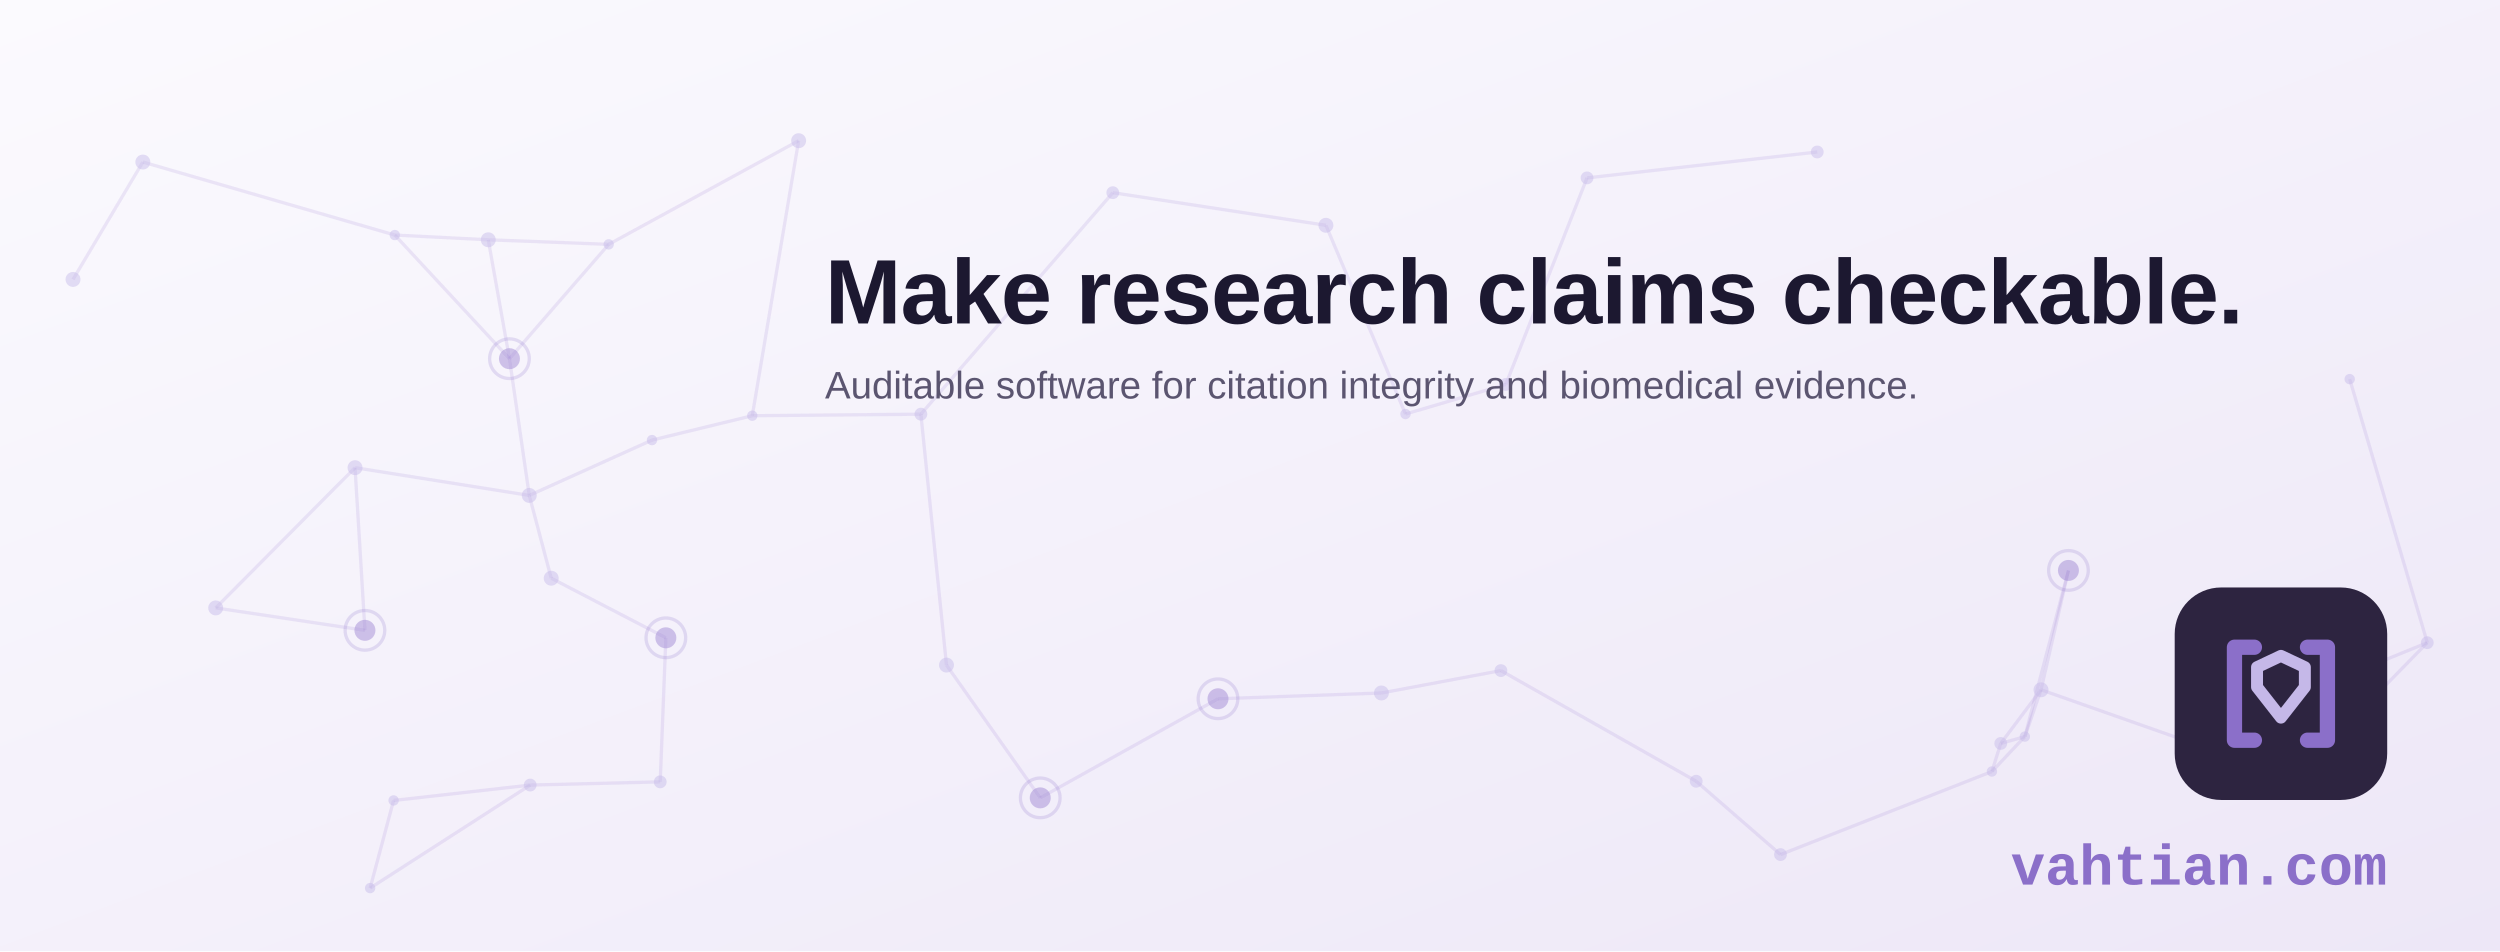
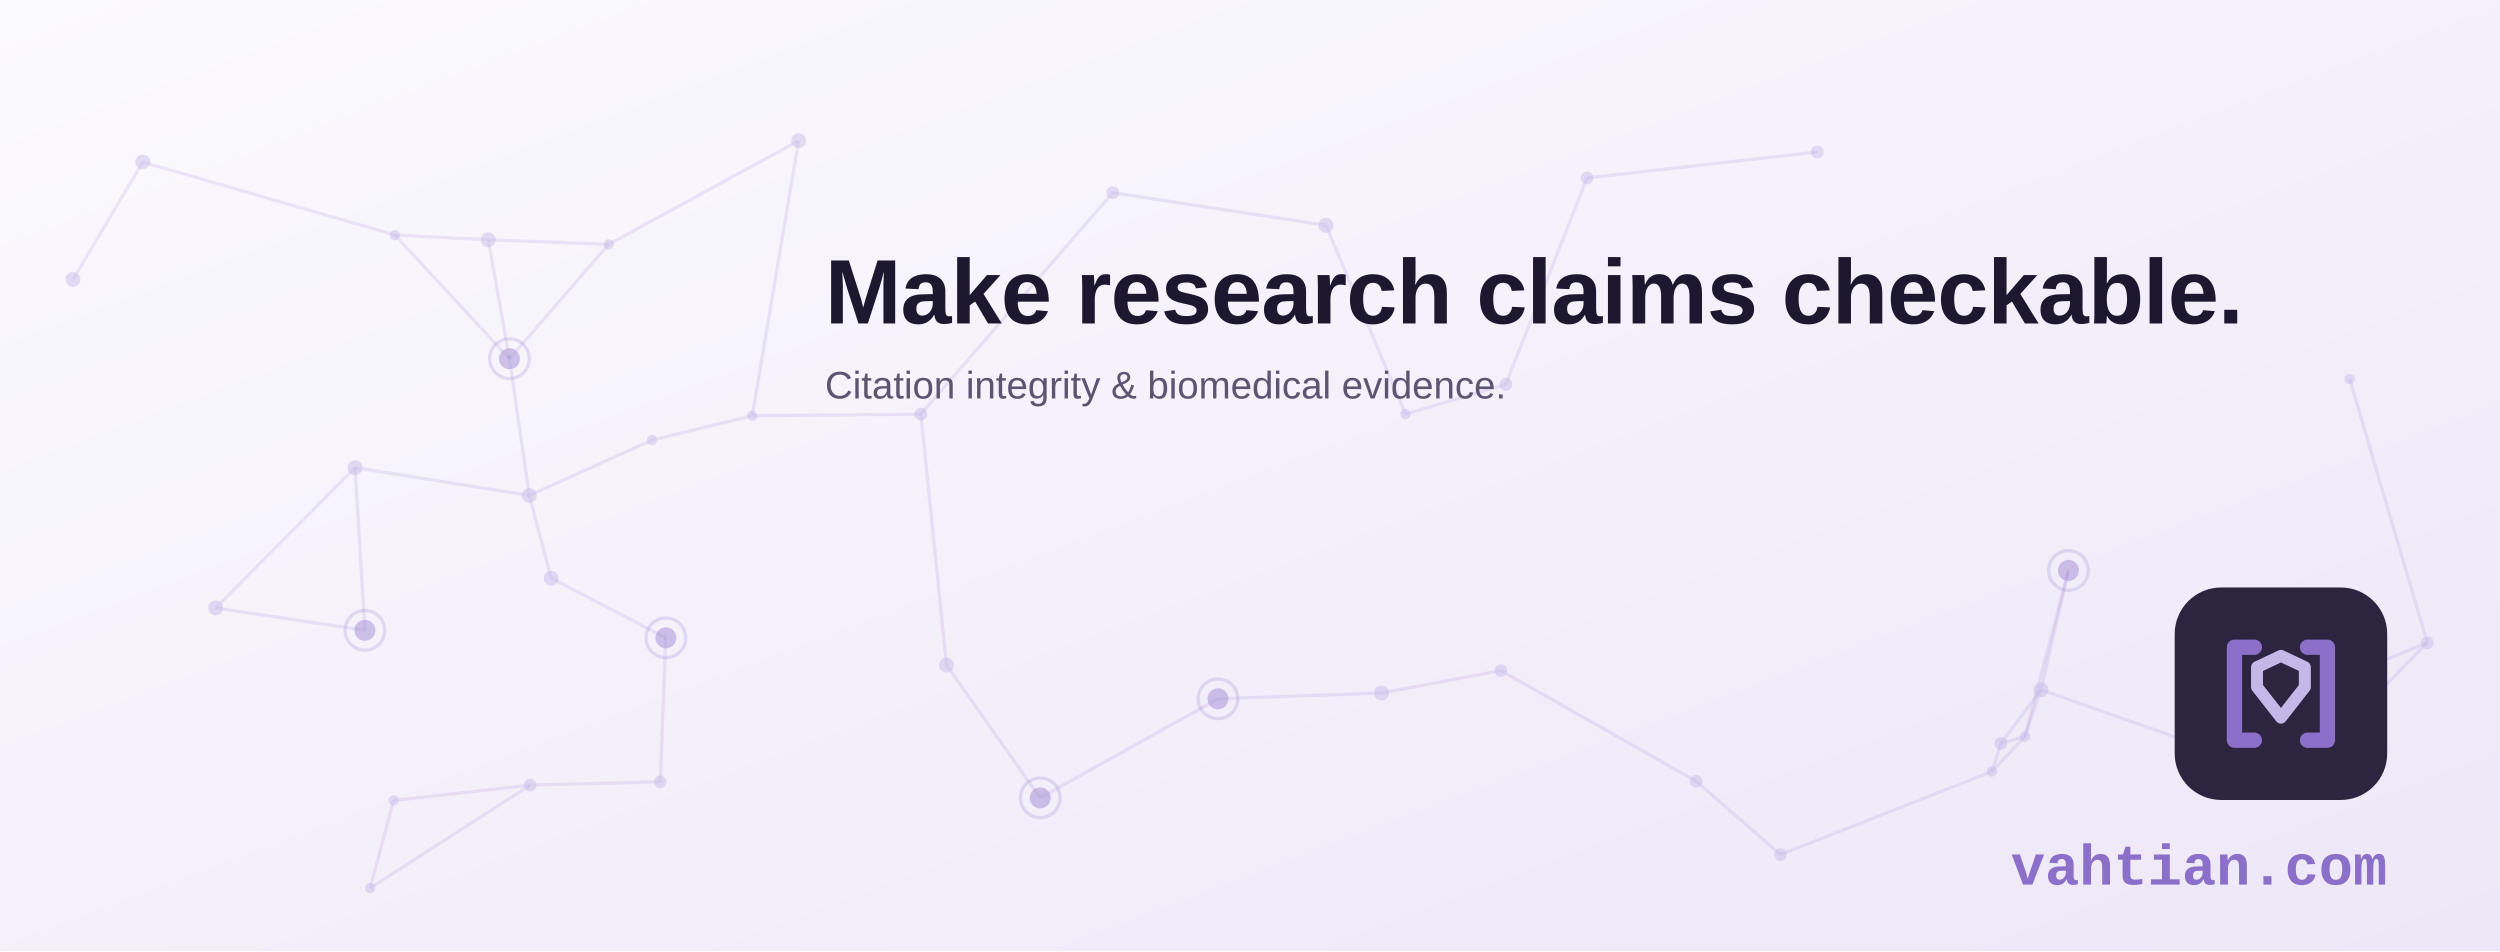
<svg xmlns="http://www.w3.org/2000/svg" width="1640" height="624" viewBox="0 0 1640 624" role="img" aria-label="Vahtian banner">
  <defs>
    <linearGradient id="bg" x1="0" y1="0" x2="1" y2="1">
      <stop offset="0" stop-color="#FBFAFE" />
      <stop offset="1" stop-color="#EDE7F7" />
    </linearGradient>
  </defs>
  <rect width="1640" height="624" fill="url(#bg)" />
  <g opacity="0.9">
    <line x1="436.8" y1="418.4" x2="361.6" y2="379.3" stroke="#8B6FC9" stroke-width="2.18" stroke-opacity="0.16" />
    <line x1="436.8" y1="418.4" x2="433.1" y2="512.9" stroke="#8B6FC9" stroke-width="2.18" stroke-opacity="0.16" />
    <line x1="1112.7" y1="512.5" x2="1168.0" y2="560.6" stroke="#8B6FC9" stroke-width="2.18" stroke-opacity="0.16" />
    <line x1="1112.7" y1="512.5" x2="984.6" y2="439.9" stroke="#8B6FC9" stroke-width="2.18" stroke-opacity="0.16" />
    <line x1="320.3" y1="157.3" x2="259.0" y2="154.2" stroke="#8B6FC9" stroke-width="2.18" stroke-opacity="0.16" />
    <line x1="320.3" y1="157.3" x2="399.3" y2="160.3" stroke="#8B6FC9" stroke-width="2.18" stroke-opacity="0.16" />
    <line x1="259.0" y1="154.2" x2="334.2" y2="235.3" stroke="#8B6FC9" stroke-width="2.18" stroke-opacity="0.16" />
    <line x1="1192.1" y1="99.7" x2="1041.1" y2="116.7" stroke="#8B6FC9" stroke-width="2.18" stroke-opacity="0.16" />
    <line x1="869.8" y1="147.8" x2="922.0" y2="271.6" stroke="#8B6FC9" stroke-width="2.18" stroke-opacity="0.16" />
    <line x1="869.8" y1="147.8" x2="730.0" y2="126.4" stroke="#8B6FC9" stroke-width="2.18" stroke-opacity="0.16" />
    <line x1="493.5" y1="272.7" x2="427.7" y2="288.7" stroke="#8B6FC9" stroke-width="2.18" stroke-opacity="0.16" />
    <line x1="493.5" y1="272.7" x2="604.1" y2="271.7" stroke="#8B6FC9" stroke-width="2.18" stroke-opacity="0.16" />
    <line x1="1356.9" y1="374.2" x2="1338.9" y2="452.5" stroke="#8B6FC9" stroke-width="2.18" stroke-opacity="0.16" />
    <line x1="1356.9" y1="374.2" x2="1328.3" y2="483.2" stroke="#8B6FC9" stroke-width="2.18" stroke-opacity="0.16" />
    <line x1="47.9" y1="183.3" x2="93.7" y2="106.3" stroke="#8B6FC9" stroke-width="2.18" stroke-opacity="0.16" />
    <line x1="258.2" y1="525.1" x2="242.8" y2="582.6" stroke="#8B6FC9" stroke-width="2.18" stroke-opacity="0.16" />
    <line x1="258.2" y1="525.1" x2="347.8" y2="515.0" stroke="#8B6FC9" stroke-width="2.18" stroke-opacity="0.16" />
    <line x1="1312.5" y1="487.7" x2="1328.3" y2="483.2" stroke="#8B6FC9" stroke-width="2.18" stroke-opacity="0.16" />
    <line x1="1312.5" y1="487.7" x2="1306.7" y2="506.1" stroke="#8B6FC9" stroke-width="2.18" stroke-opacity="0.16" />
    <line x1="1338.9" y1="452.5" x2="1328.3" y2="483.2" stroke="#8B6FC9" stroke-width="2.18" stroke-opacity="0.16" />
    <line x1="1338.9" y1="452.5" x2="1312.5" y2="487.7" stroke="#8B6FC9" stroke-width="2.18" stroke-opacity="0.16" />
    <line x1="1534.5" y1="480.6" x2="1592.3" y2="421.6" stroke="#8B6FC9" stroke-width="2.18" stroke-opacity="0.16" />
    <line x1="1534.5" y1="480.6" x2="1434.1" y2="486.0" stroke="#8B6FC9" stroke-width="2.18" stroke-opacity="0.16" />
    <line x1="433.1" y1="512.9" x2="347.8" y2="515.0" stroke="#8B6FC9" stroke-width="2.18" stroke-opacity="0.16" />
    <line x1="799.0" y1="458.4" x2="906.2" y2="454.6" stroke="#8B6FC9" stroke-width="2.18" stroke-opacity="0.16" />
    <line x1="799.0" y1="458.4" x2="682.4" y2="523.4" stroke="#8B6FC9" stroke-width="2.18" stroke-opacity="0.16" />
    <line x1="922.0" y1="271.6" x2="987.8" y2="252.2" stroke="#8B6FC9" stroke-width="2.18" stroke-opacity="0.16" />
    <line x1="604.1" y1="271.7" x2="620.9" y2="436.3" stroke="#8B6FC9" stroke-width="2.18" stroke-opacity="0.16" />
    <line x1="523.9" y1="92.3" x2="399.3" y2="160.3" stroke="#8B6FC9" stroke-width="2.18" stroke-opacity="0.16" />
    <line x1="523.9" y1="92.3" x2="493.5" y2="272.7" stroke="#8B6FC9" stroke-width="2.18" stroke-opacity="0.16" />
    <line x1="1328.3" y1="483.2" x2="1306.7" y2="506.1" stroke="#8B6FC9" stroke-width="2.18" stroke-opacity="0.16" />
    <line x1="1592.3" y1="421.6" x2="1434.1" y2="486.0" stroke="#8B6FC9" stroke-width="2.18" stroke-opacity="0.16" />
    <line x1="906.2" y1="454.6" x2="984.6" y2="439.9" stroke="#8B6FC9" stroke-width="2.18" stroke-opacity="0.16" />
    <line x1="239.4" y1="413.5" x2="141.5" y2="398.8" stroke="#8B6FC9" stroke-width="2.18" stroke-opacity="0.16" />
    <line x1="239.4" y1="413.5" x2="232.9" y2="306.8" stroke="#8B6FC9" stroke-width="2.18" stroke-opacity="0.16" />
    <line x1="730.0" y1="126.4" x2="604.1" y2="271.7" stroke="#8B6FC9" stroke-width="2.18" stroke-opacity="0.16" />
    <line x1="347.2" y1="325.0" x2="361.6" y2="379.3" stroke="#8B6FC9" stroke-width="2.18" stroke-opacity="0.16" />
    <line x1="347.2" y1="325.0" x2="427.7" y2="288.7" stroke="#8B6FC9" stroke-width="2.18" stroke-opacity="0.16" />
    <line x1="987.8" y1="252.2" x2="1041.1" y2="116.7" stroke="#8B6FC9" stroke-width="2.18" stroke-opacity="0.16" />
    <line x1="232.9" y1="306.8" x2="347.2" y2="325.0" stroke="#8B6FC9" stroke-width="2.18" stroke-opacity="0.16" />
    <line x1="399.3" y1="160.3" x2="334.2" y2="235.3" stroke="#8B6FC9" stroke-width="2.18" stroke-opacity="0.16" />
    <line x1="334.2" y1="235.3" x2="320.3" y2="157.3" stroke="#8B6FC9" stroke-width="2.18" stroke-opacity="0.16" />
    <line x1="334.2" y1="235.3" x2="347.2" y2="325.0" stroke="#8B6FC9" stroke-width="2.18" stroke-opacity="0.16" />
    <line x1="141.5" y1="398.8" x2="232.9" y2="306.8" stroke="#8B6FC9" stroke-width="2.18" stroke-opacity="0.16" />
    <line x1="1541.4" y1="248.7" x2="1592.3" y2="421.6" stroke="#8B6FC9" stroke-width="2.18" stroke-opacity="0.16" />
    <line x1="1168.0" y1="560.6" x2="1306.7" y2="506.1" stroke="#8B6FC9" stroke-width="2.18" stroke-opacity="0.16" />
    <line x1="93.7" y1="106.3" x2="259.0" y2="154.2" stroke="#8B6FC9" stroke-width="2.18" stroke-opacity="0.16" />
    <line x1="682.4" y1="523.4" x2="620.9" y2="436.3" stroke="#8B6FC9" stroke-width="2.18" stroke-opacity="0.16" />
    <line x1="1434.1" y1="486.0" x2="1338.9" y2="452.5" stroke="#8B6FC9" stroke-width="2.18" stroke-opacity="0.16" />
    <line x1="242.8" y1="582.6" x2="347.8" y2="515.0" stroke="#8B6FC9" stroke-width="2.18" stroke-opacity="0.16" />
    <circle cx="436.8" cy="418.4" r="13.0" fill="none" stroke="#8B6FC9" stroke-width="2.18" stroke-opacity="0.22" />
    <circle cx="436.8" cy="418.4" r="6.9" fill="#8B6FC9" fill-opacity="0.42" />
    <circle cx="1112.7" cy="512.5" r="4.2" fill="#C5B8E8" fill-opacity="0.5" />
    <circle cx="320.3" cy="157.3" r="4.9" fill="#C5B8E8" fill-opacity="0.5" />
    <circle cx="259.0" cy="154.2" r="3.4" fill="#C5B8E8" fill-opacity="0.5" />
    <circle cx="1192.1" cy="99.7" r="4.2" fill="#C5B8E8" fill-opacity="0.5" />
    <circle cx="869.8" cy="147.8" r="4.9" fill="#C5B8E8" fill-opacity="0.5" />
    <circle cx="493.5" cy="272.7" r="3.4" fill="#C5B8E8" fill-opacity="0.5" />
    <circle cx="1356.9" cy="374.2" r="13.0" fill="none" stroke="#8B6FC9" stroke-width="2.18" stroke-opacity="0.22" />
    <circle cx="1356.9" cy="374.2" r="6.9" fill="#8B6FC9" fill-opacity="0.42" />
    <circle cx="47.9" cy="183.3" r="4.9" fill="#C5B8E8" fill-opacity="0.5" />
    <circle cx="258.2" cy="525.1" r="3.4" fill="#C5B8E8" fill-opacity="0.5" />
    <circle cx="1312.5" cy="487.7" r="4.2" fill="#C5B8E8" fill-opacity="0.5" />
    <circle cx="1338.9" cy="452.5" r="4.9" fill="#C5B8E8" fill-opacity="0.5" />
    <circle cx="1534.5" cy="480.6" r="3.4" fill="#C5B8E8" fill-opacity="0.5" />
    <circle cx="433.1" cy="512.9" r="4.2" fill="#C5B8E8" fill-opacity="0.5" />
    <circle cx="799.0" cy="458.4" r="13.0" fill="none" stroke="#8B6FC9" stroke-width="2.18" stroke-opacity="0.22" />
    <circle cx="799.0" cy="458.4" r="6.9" fill="#8B6FC9" fill-opacity="0.42" />
    <circle cx="922.0" cy="271.6" r="3.4" fill="#C5B8E8" fill-opacity="0.5" />
    <circle cx="604.1" cy="271.7" r="4.2" fill="#C5B8E8" fill-opacity="0.5" />
    <circle cx="523.9" cy="92.3" r="4.9" fill="#C5B8E8" fill-opacity="0.5" />
    <circle cx="1328.3" cy="483.2" r="3.4" fill="#C5B8E8" fill-opacity="0.5" />
    <circle cx="1592.3" cy="421.6" r="4.2" fill="#C5B8E8" fill-opacity="0.5" />
    <circle cx="906.2" cy="454.6" r="4.9" fill="#C5B8E8" fill-opacity="0.5" />
    <circle cx="239.4" cy="413.5" r="13.0" fill="none" stroke="#8B6FC9" stroke-width="2.18" stroke-opacity="0.22" />
    <circle cx="239.4" cy="413.5" r="6.9" fill="#8B6FC9" fill-opacity="0.42" />
    <circle cx="730.0" cy="126.4" r="4.2" fill="#C5B8E8" fill-opacity="0.5" />
    <circle cx="347.2" cy="325.0" r="4.9" fill="#C5B8E8" fill-opacity="0.5" />
    <circle cx="427.7" cy="288.7" r="3.4" fill="#C5B8E8" fill-opacity="0.5" />
    <circle cx="987.8" cy="252.2" r="4.2" fill="#C5B8E8" fill-opacity="0.5" />
    <circle cx="232.9" cy="306.8" r="4.9" fill="#C5B8E8" fill-opacity="0.5" />
    <circle cx="399.3" cy="160.3" r="3.4" fill="#C5B8E8" fill-opacity="0.5" />
    <circle cx="334.2" cy="235.3" r="13.0" fill="none" stroke="#8B6FC9" stroke-width="2.18" stroke-opacity="0.22" />
    <circle cx="334.2" cy="235.3" r="6.9" fill="#8B6FC9" fill-opacity="0.42" />
    <circle cx="141.5" cy="398.8" r="4.9" fill="#C5B8E8" fill-opacity="0.5" />
    <circle cx="1541.4" cy="248.7" r="3.4" fill="#C5B8E8" fill-opacity="0.5" />
    <circle cx="1168.0" cy="560.6" r="4.2" fill="#C5B8E8" fill-opacity="0.5" />
    <circle cx="93.7" cy="106.3" r="4.9" fill="#C5B8E8" fill-opacity="0.5" />
    <circle cx="1306.7" cy="506.1" r="3.4" fill="#C5B8E8" fill-opacity="0.5" />
    <circle cx="1041.1" cy="116.7" r="4.2" fill="#C5B8E8" fill-opacity="0.5" />
    <circle cx="682.4" cy="523.4" r="13.0" fill="none" stroke="#8B6FC9" stroke-width="2.18" stroke-opacity="0.22" />
    <circle cx="682.4" cy="523.4" r="6.9" fill="#8B6FC9" fill-opacity="0.42" />
    <circle cx="1434.1" cy="486.0" r="3.4" fill="#C5B8E8" fill-opacity="0.5" />
    <circle cx="347.8" cy="515.0" r="4.2" fill="#C5B8E8" fill-opacity="0.5" />
    <circle cx="620.9" cy="436.3" r="4.9" fill="#C5B8E8" fill-opacity="0.5" />
    <circle cx="242.8" cy="582.6" r="3.4" fill="#C5B8E8" fill-opacity="0.5" />
    <circle cx="984.6" cy="439.9" r="4.2" fill="#C5B8E8" fill-opacity="0.5" />
    <circle cx="361.6" cy="379.3" r="4.9" fill="#C5B8E8" fill-opacity="0.5" />
  </g>
  <text x="541.2" y="212.2" font-family="Liberation Sans, DejaVu Sans, sans-serif" font-size="60.1" font-weight="700" fill="#1C1830" letter-spacing="-0.5">Make research claims checkable.</text>
-   <text x="541.2" y="261.4" font-family="Liberation Sans, DejaVu Sans, sans-serif" font-size="25.2" fill="#5B5570">Auditable software for citation integrity and biomedical evidence.</text>
+   <text x="541.2" y="261.4" font-family="Liberation Sans, DejaVu Sans, sans-serif" font-size="25.2" fill="#5B5570">Citation integrity &amp; biomedical evidence.</text>
  <g transform="translate(1426.60,385.38) scale(4.3563)">
    <rect width="32" height="32" rx="7" fill="#2D2440" />
    <g fill="none" stroke="#8B6FC9" stroke-width="2.3" stroke-linecap="round" stroke-linejoin="round">
      <path d="M12 9 H9 V23 H12" />
      <path d="M20 9 H23 V23 H20" />
    </g>
    <path d="M16 10.3 L19.6 12 L19.6 15 L16 19.6 L12.4 15 L12.4 12 Z" fill="none" stroke="#C5B8E8" stroke-width="1.8" stroke-linejoin="round" />
  </g>
  <text x="1566.0" y="580.3" font-family="Liberation Mono, DejaVu Sans Mono, monospace" font-size="37.4" font-weight="700" fill="#8B6FC9" text-anchor="end">vahtian.com</text>
</svg>
